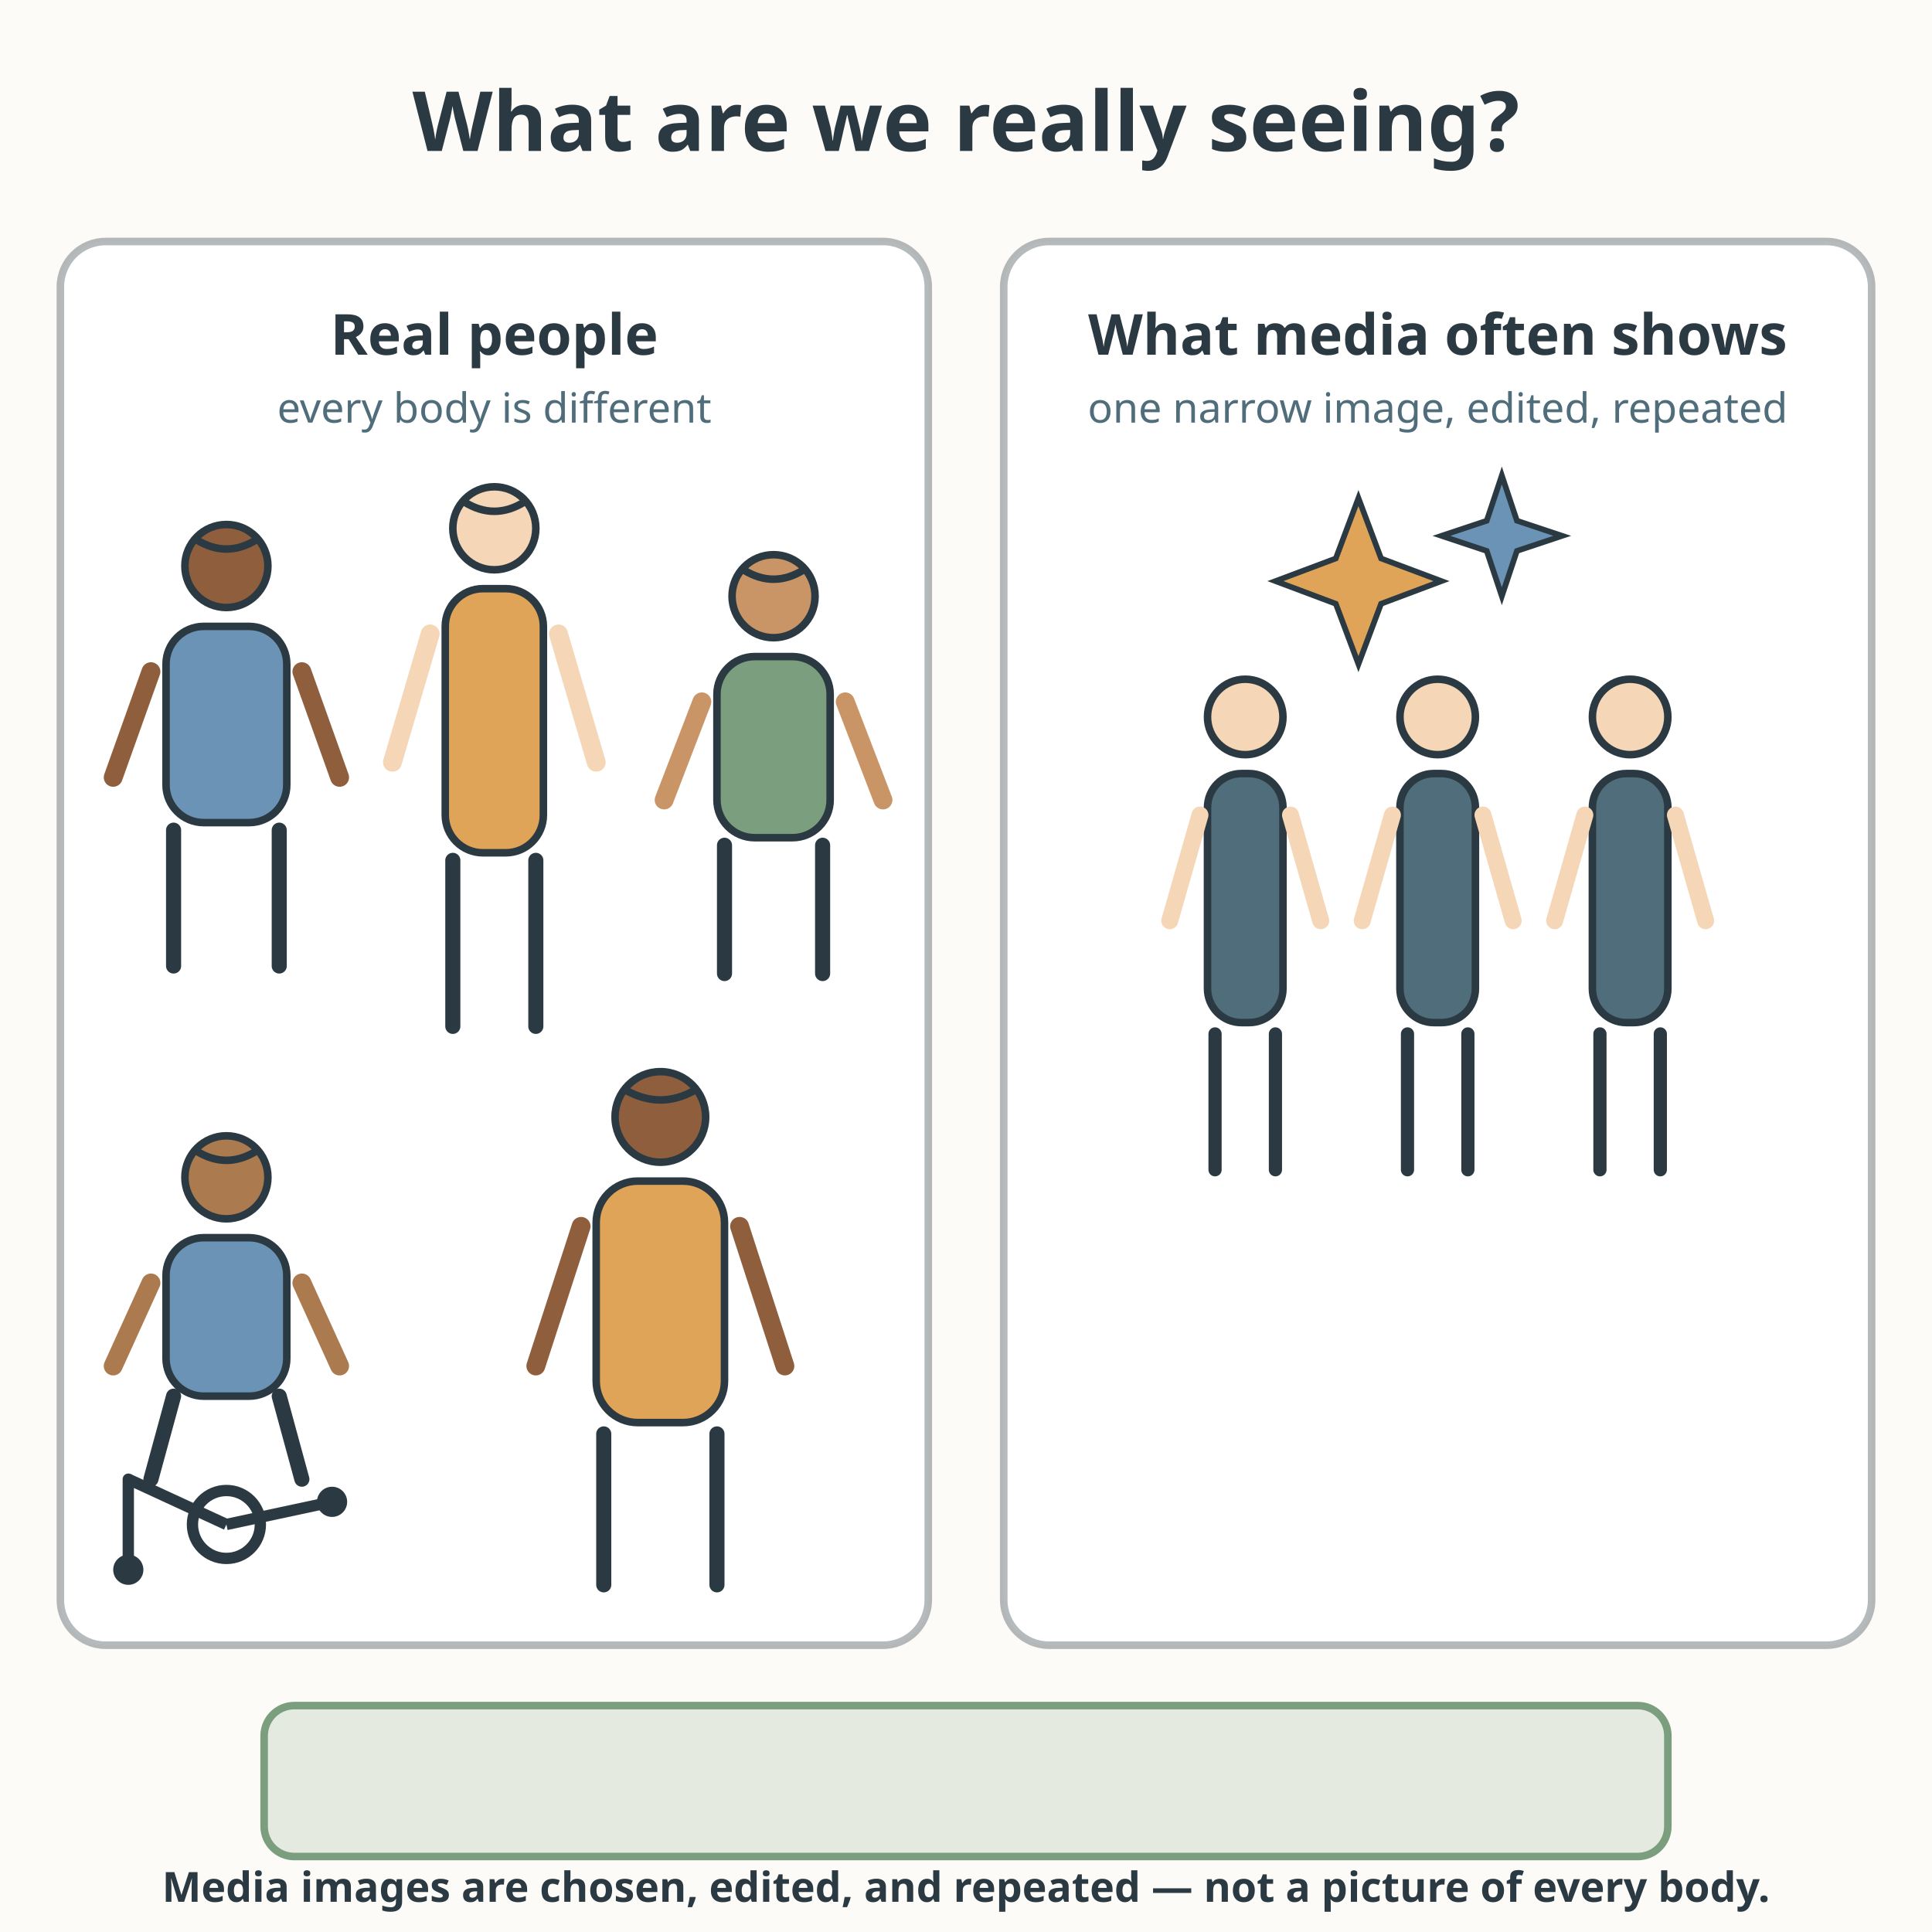
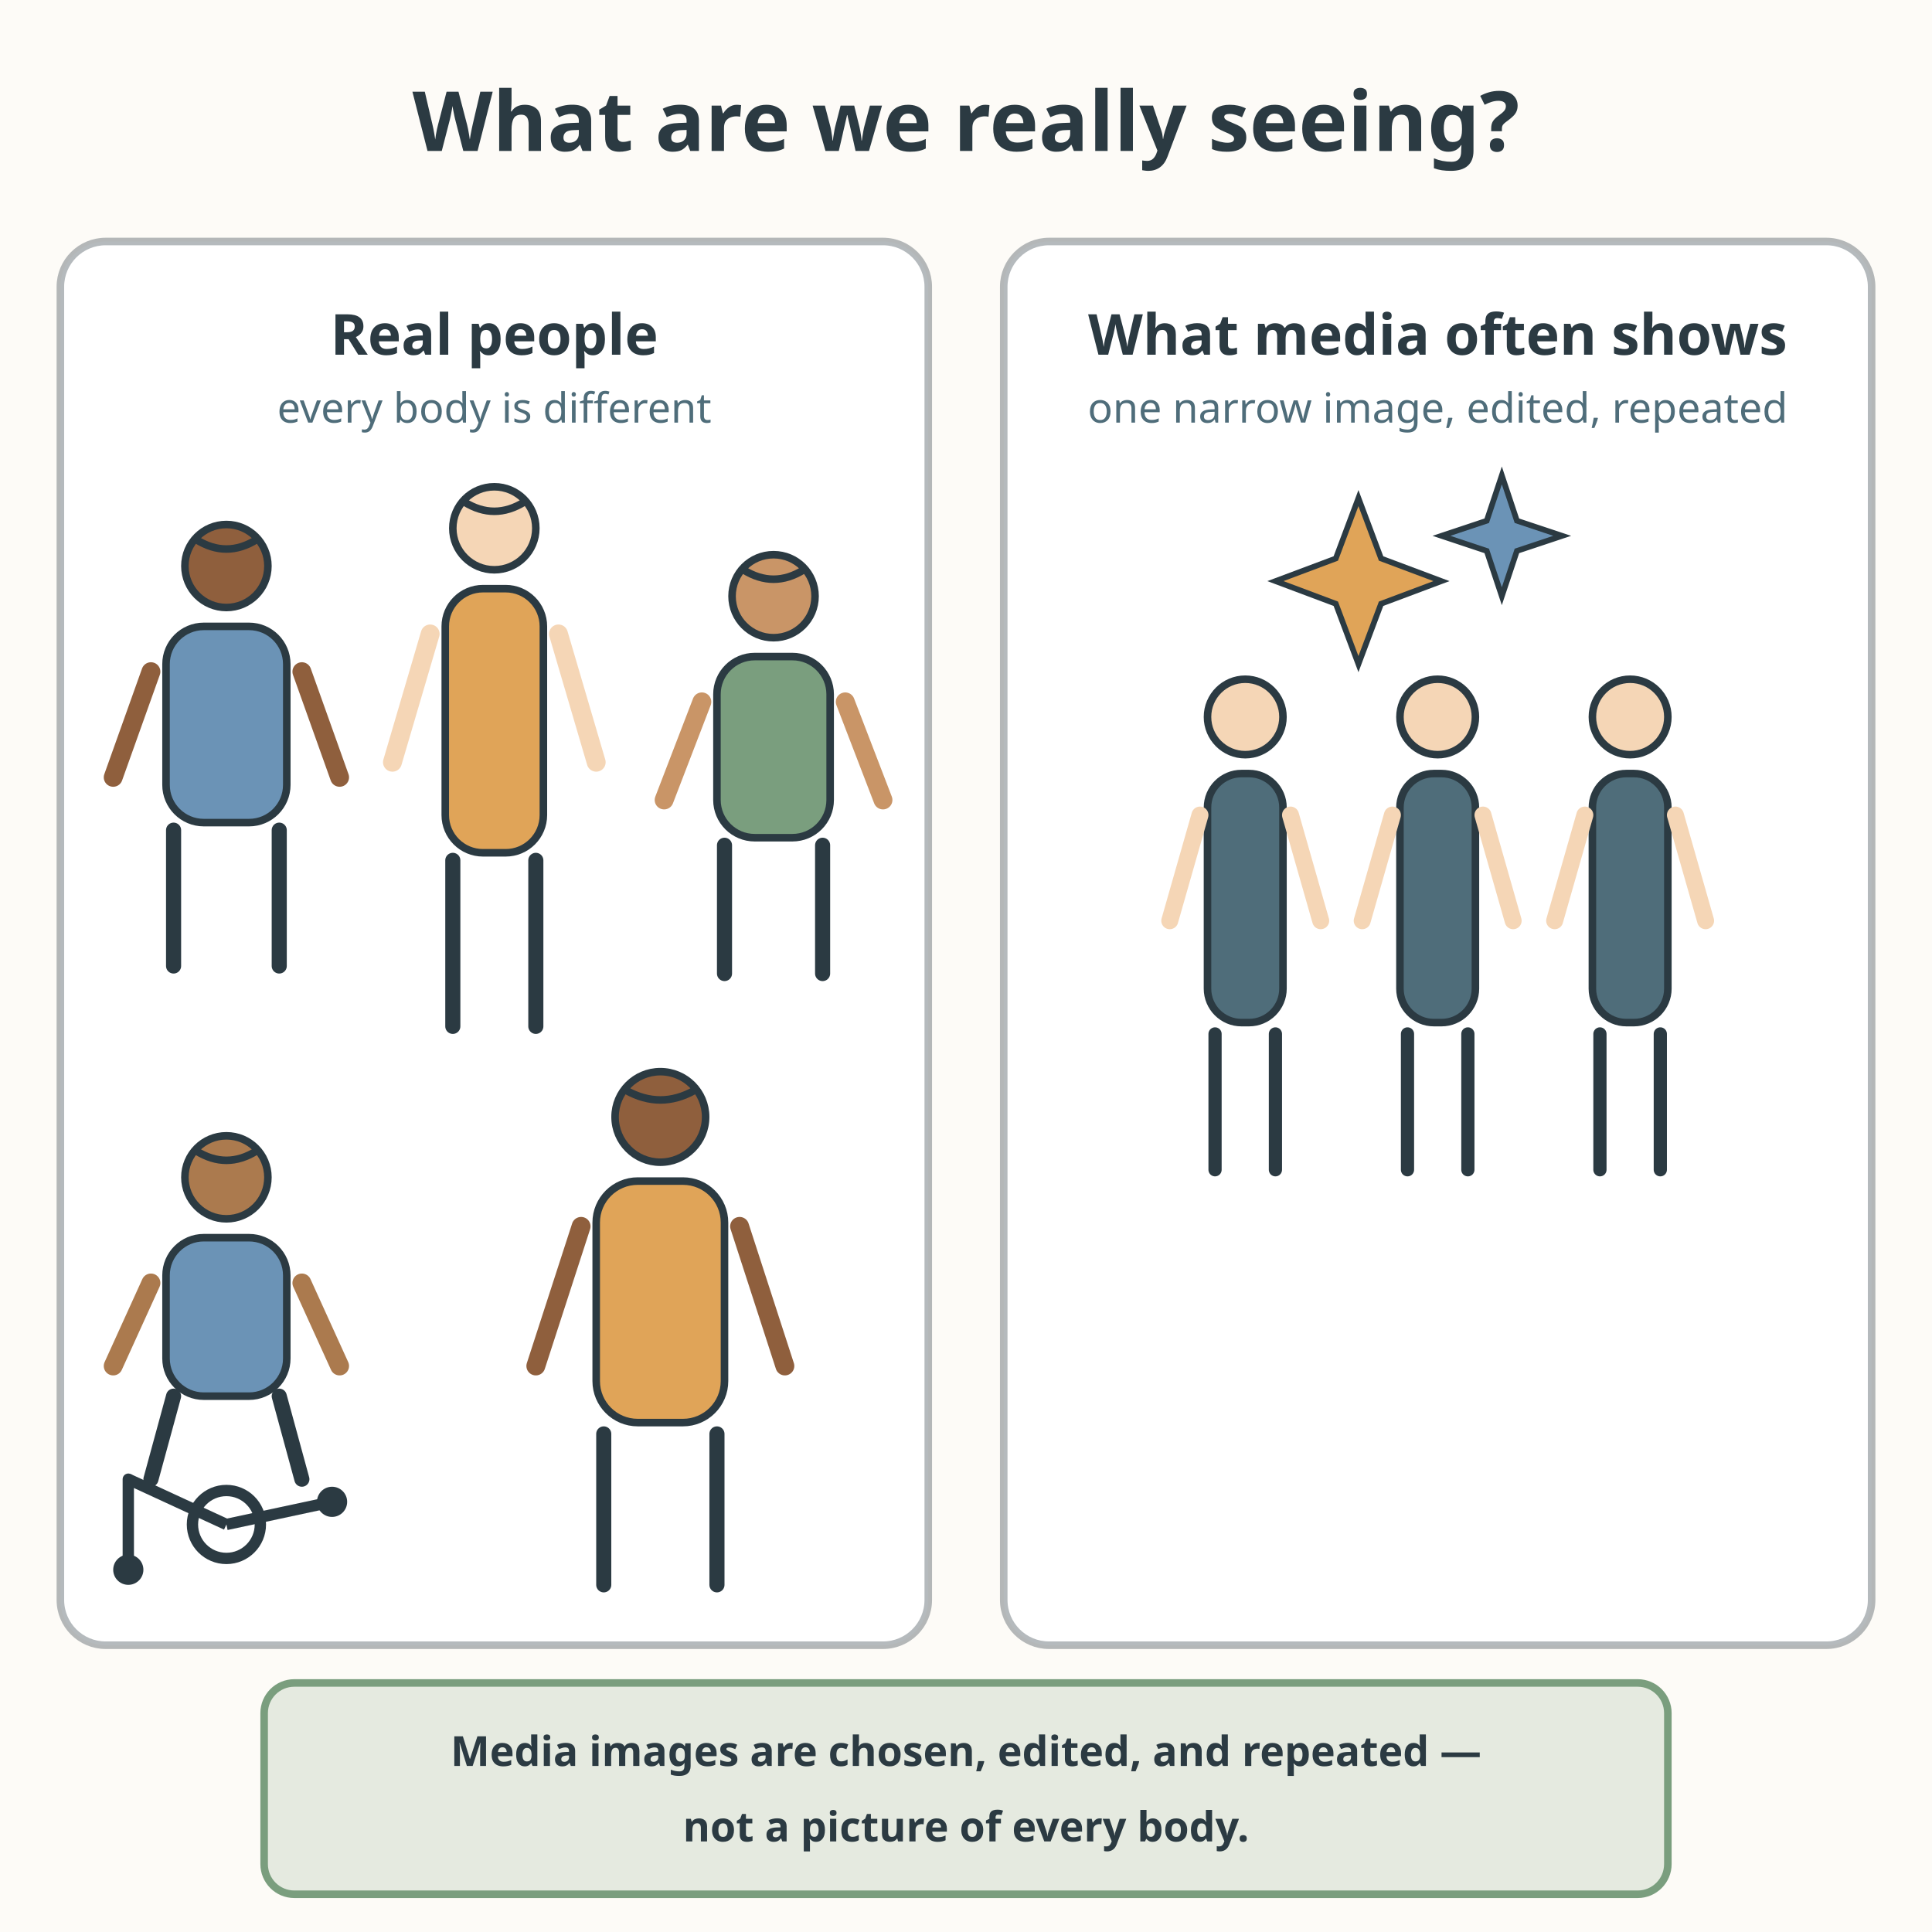
<svg xmlns="http://www.w3.org/2000/svg" viewBox="0 0 512 512" role="img" aria-labelledby="title-L-07-008-01-media-image-pipeline desc-L-07-008-01-media-image-pipeline">
  <rect width="512" height="512" fill="#fdfbf7" />
  <text x="256" y="40" text-anchor="middle" font-family="sans-serif" font-size="22" font-weight="bold" fill="#2b3a42">What are we really seeing?</text>
  <rect x="16" y="64" width="230" height="372" rx="12" fill="#ffffff" stroke="#2b3a42" stroke-width="2" stroke-opacity="0.35" />
  <text x="131" y="94" text-anchor="middle" font-family="sans-serif" font-size="15" font-weight="bold" fill="#2b3a42">Real people</text>
  <text x="131" y="112" text-anchor="middle" font-family="sans-serif" font-size="11" fill="#4f6d7a">every body is different</text>
  <g>
    <circle cx="60" cy="150" r="11" fill="#8f5f3d" stroke="#2b3a42" stroke-width="2" />
    <rect x="44" y="166" width="32" height="52" rx="10" fill="#6b93b6" stroke="#2b3a42" stroke-width="2" />
    <line x1="46" y1="220" x2="46" y2="256" stroke="#2b3a42" stroke-width="4" stroke-linecap="round" />
    <line x1="74" y1="220" x2="74" y2="256" stroke="#2b3a42" stroke-width="4" stroke-linecap="round" />
    <line x1="40" y1="178" x2="30" y2="206" stroke="#8f5f3d" stroke-width="5" stroke-linecap="round" />
    <line x1="80" y1="178" x2="90" y2="206" stroke="#8f5f3d" stroke-width="5" stroke-linecap="round" />
    <path d="M52 143 Q60 148 68 143" fill="none" stroke="#2b3a42" stroke-width="2" stroke-linecap="round" />
  </g>
  <g>
    <circle cx="131" cy="140" r="11" fill="#f5d6b6" stroke="#2b3a42" stroke-width="2" />
    <rect x="118" y="156" width="26" height="70" rx="10" fill="#e0a458" stroke="#2b3a42" stroke-width="2" />
    <line x1="120" y1="228" x2="120" y2="272" stroke="#2b3a42" stroke-width="4" stroke-linecap="round" />
    <line x1="142" y1="228" x2="142" y2="272" stroke="#2b3a42" stroke-width="4" stroke-linecap="round" />
    <line x1="114" y1="168" x2="104" y2="202" stroke="#f5d6b6" stroke-width="5" stroke-linecap="round" />
    <line x1="148" y1="168" x2="158" y2="202" stroke="#f5d6b6" stroke-width="5" stroke-linecap="round" />
    <path d="M123 133 Q131 138 139 133" fill="none" stroke="#2b3a42" stroke-width="2" stroke-linecap="round" />
  </g>
  <g>
    <circle cx="205" cy="158" r="11" fill="#c99567" stroke="#2b3a42" stroke-width="2" />
    <rect x="190" y="174" width="30" height="48" rx="10" fill="#7a9e7e" stroke="#2b3a42" stroke-width="2" />
    <line x1="192" y1="224" x2="192" y2="258" stroke="#2b3a42" stroke-width="4" stroke-linecap="round" />
    <line x1="218" y1="224" x2="218" y2="258" stroke="#2b3a42" stroke-width="4" stroke-linecap="round" />
    <line x1="186" y1="186" x2="176" y2="212" stroke="#c99567" stroke-width="5" stroke-linecap="round" />
    <line x1="224" y1="186" x2="234" y2="212" stroke="#c99567" stroke-width="5" stroke-linecap="round" />
    <path d="M197 151 Q205 156 213 151" fill="none" stroke="#2b3a42" stroke-width="2" stroke-linecap="round" />
  </g>
  <g>
    <circle cx="60" cy="312" r="11" fill="#ab7a4e" stroke="#2b3a42" stroke-width="2" />
    <rect x="44" y="328" width="32" height="42" rx="10" fill="#6b93b6" stroke="#2b3a42" stroke-width="2" />
    <line x1="46" y1="370" x2="40" y2="392" stroke="#2b3a42" stroke-width="4" stroke-linecap="round" />
    <line x1="74" y1="370" x2="80" y2="392" stroke="#2b3a42" stroke-width="4" stroke-linecap="round" />
    <line x1="40" y1="340" x2="30" y2="362" stroke="#ab7a4e" stroke-width="5" stroke-linecap="round" />
    <line x1="80" y1="340" x2="90" y2="362" stroke="#ab7a4e" stroke-width="5" stroke-linecap="round" />
    <path d="M52 305 Q60 310 68 305" fill="none" stroke="#2b3a42" stroke-width="2" stroke-linecap="round" />
    <circle cx="60" cy="404" r="9" fill="none" stroke="#2b3a42" stroke-width="3" />
    <line x1="34" y1="392" x2="60" y2="404" stroke="#2b3a42" stroke-width="3" />
    <line x1="60" y1="404" x2="88" y2="398" stroke="#2b3a42" stroke-width="3" />
    <circle cx="88" cy="398" r="4" fill="#2b3a42" />
    <line x1="34" y1="392" x2="34" y2="414" stroke="#2b3a42" stroke-width="3" stroke-linecap="round" />
    <circle cx="34" cy="416" r="4" fill="#2b3a42" />
  </g>
  <g>
    <circle cx="175" cy="296" r="12" fill="#8f5f3d" stroke="#2b3a42" stroke-width="2" />
    <rect x="158" y="313" width="34" height="64" rx="11" fill="#e0a458" stroke="#2b3a42" stroke-width="2" />
    <line x1="160" y1="380" x2="160" y2="420" stroke="#2b3a42" stroke-width="4" stroke-linecap="round" />
    <line x1="190" y1="380" x2="190" y2="420" stroke="#2b3a42" stroke-width="4" stroke-linecap="round" />
    <line x1="154" y1="325" x2="142" y2="362" stroke="#8f5f3d" stroke-width="5" stroke-linecap="round" />
    <line x1="196" y1="325" x2="208" y2="362" stroke="#8f5f3d" stroke-width="5" stroke-linecap="round" />
    <path d="M166 289 Q175 294 184 289" fill="none" stroke="#2b3a42" stroke-width="2" stroke-linecap="round" />
  </g>
  <rect x="266" y="64" width="230" height="372" rx="12" fill="#ffffff" stroke="#2b3a42" stroke-width="2" stroke-opacity="0.35" />
  <text x="381" y="94" text-anchor="middle" font-family="sans-serif" font-size="15" font-weight="bold" fill="#2b3a42">What media often shows</text>
  <text x="381" y="112" text-anchor="middle" font-family="sans-serif" font-size="11" fill="#4f6d7a">one narrow image, edited, repeated</text>
  <g>
    <path d="M360 132 L366 148 L382 154 L366 160 L360 176 L354 160 L338 154 L354 148 Z" fill="#e0a458" stroke="#2b3a42" stroke-width="1.5" />
    <path d="M398 126 L402 138 L414 142 L402 146 L398 158 L394 146 L382 142 L394 138 Z" fill="#6b93b6" stroke="#2b3a42" stroke-width="1.5" />
  </g>
  <g>
    <circle cx="330" cy="190" r="10" fill="#f5d6b6" stroke="#2b3a42" stroke-width="2" />
    <rect x="320" y="205" width="20" height="66" rx="9" fill="#4f6d7a" stroke="#2b3a42" stroke-width="2" />
    <line x1="322" y1="274" x2="322" y2="310" stroke="#2b3a42" stroke-width="3.5" stroke-linecap="round" />
    <line x1="338" y1="274" x2="338" y2="310" stroke="#2b3a42" stroke-width="3.5" stroke-linecap="round" />
    <line x1="318" y1="216" x2="310" y2="244" stroke="#f5d6b6" stroke-width="4.5" stroke-linecap="round" />
    <line x1="342" y1="216" x2="350" y2="244" stroke="#f5d6b6" stroke-width="4.5" stroke-linecap="round" />
  </g>
  <g>
    <circle cx="381" cy="190" r="10" fill="#f5d6b6" stroke="#2b3a42" stroke-width="2" />
    <rect x="371" y="205" width="20" height="66" rx="9" fill="#4f6d7a" stroke="#2b3a42" stroke-width="2" />
    <line x1="373" y1="274" x2="373" y2="310" stroke="#2b3a42" stroke-width="3.5" stroke-linecap="round" />
    <line x1="389" y1="274" x2="389" y2="310" stroke="#2b3a42" stroke-width="3.5" stroke-linecap="round" />
    <line x1="369" y1="216" x2="361" y2="244" stroke="#f5d6b6" stroke-width="4.5" stroke-linecap="round" />
    <line x1="393" y1="216" x2="401" y2="244" stroke="#f5d6b6" stroke-width="4.5" stroke-linecap="round" />
  </g>
  <g>
    <circle cx="432" cy="190" r="10" fill="#f5d6b6" stroke="#2b3a42" stroke-width="2" />
    <rect x="422" y="205" width="20" height="66" rx="9" fill="#4f6d7a" stroke="#2b3a42" stroke-width="2" />
    <line x1="424" y1="274" x2="424" y2="310" stroke="#2b3a42" stroke-width="3.5" stroke-linecap="round" />
    <line x1="440" y1="274" x2="440" y2="310" stroke="#2b3a42" stroke-width="3.5" stroke-linecap="round" />
    <line x1="420" y1="216" x2="412" y2="244" stroke="#f5d6b6" stroke-width="4.5" stroke-linecap="round" />
    <line x1="444" y1="216" x2="452" y2="244" stroke="#f5d6b6" stroke-width="4.5" stroke-linecap="round" />
  </g>
-   <rect x="70" y="452" width="372" height="40" rx="8" fill="#7a9e7e" fill-opacity="0.18" stroke="#7a9e7e" stroke-width="2" />
-   <text x="256" y="504" text-anchor="middle" font-family="sans-serif" font-size="11" font-weight="bold" fill="#2b3a42">Media images are chosen, edited, and repeated — not a picture of every body.</text>
+   <rect x="70" y="446" width="372" height="56" rx="8" fill="#7a9e7e" fill-opacity="0.18" stroke="#7a9e7e" stroke-width="2" />
+   <text x="256" y="468" text-anchor="middle" font-family="sans-serif" font-size="11" font-weight="bold" fill="#2b3a42">Media images are chosen, edited, and repeated —</text>
+   <text x="256" y="488" text-anchor="middle" font-family="sans-serif" font-size="11" font-weight="bold" fill="#2b3a42">not a picture of every body.</text>
</svg>
